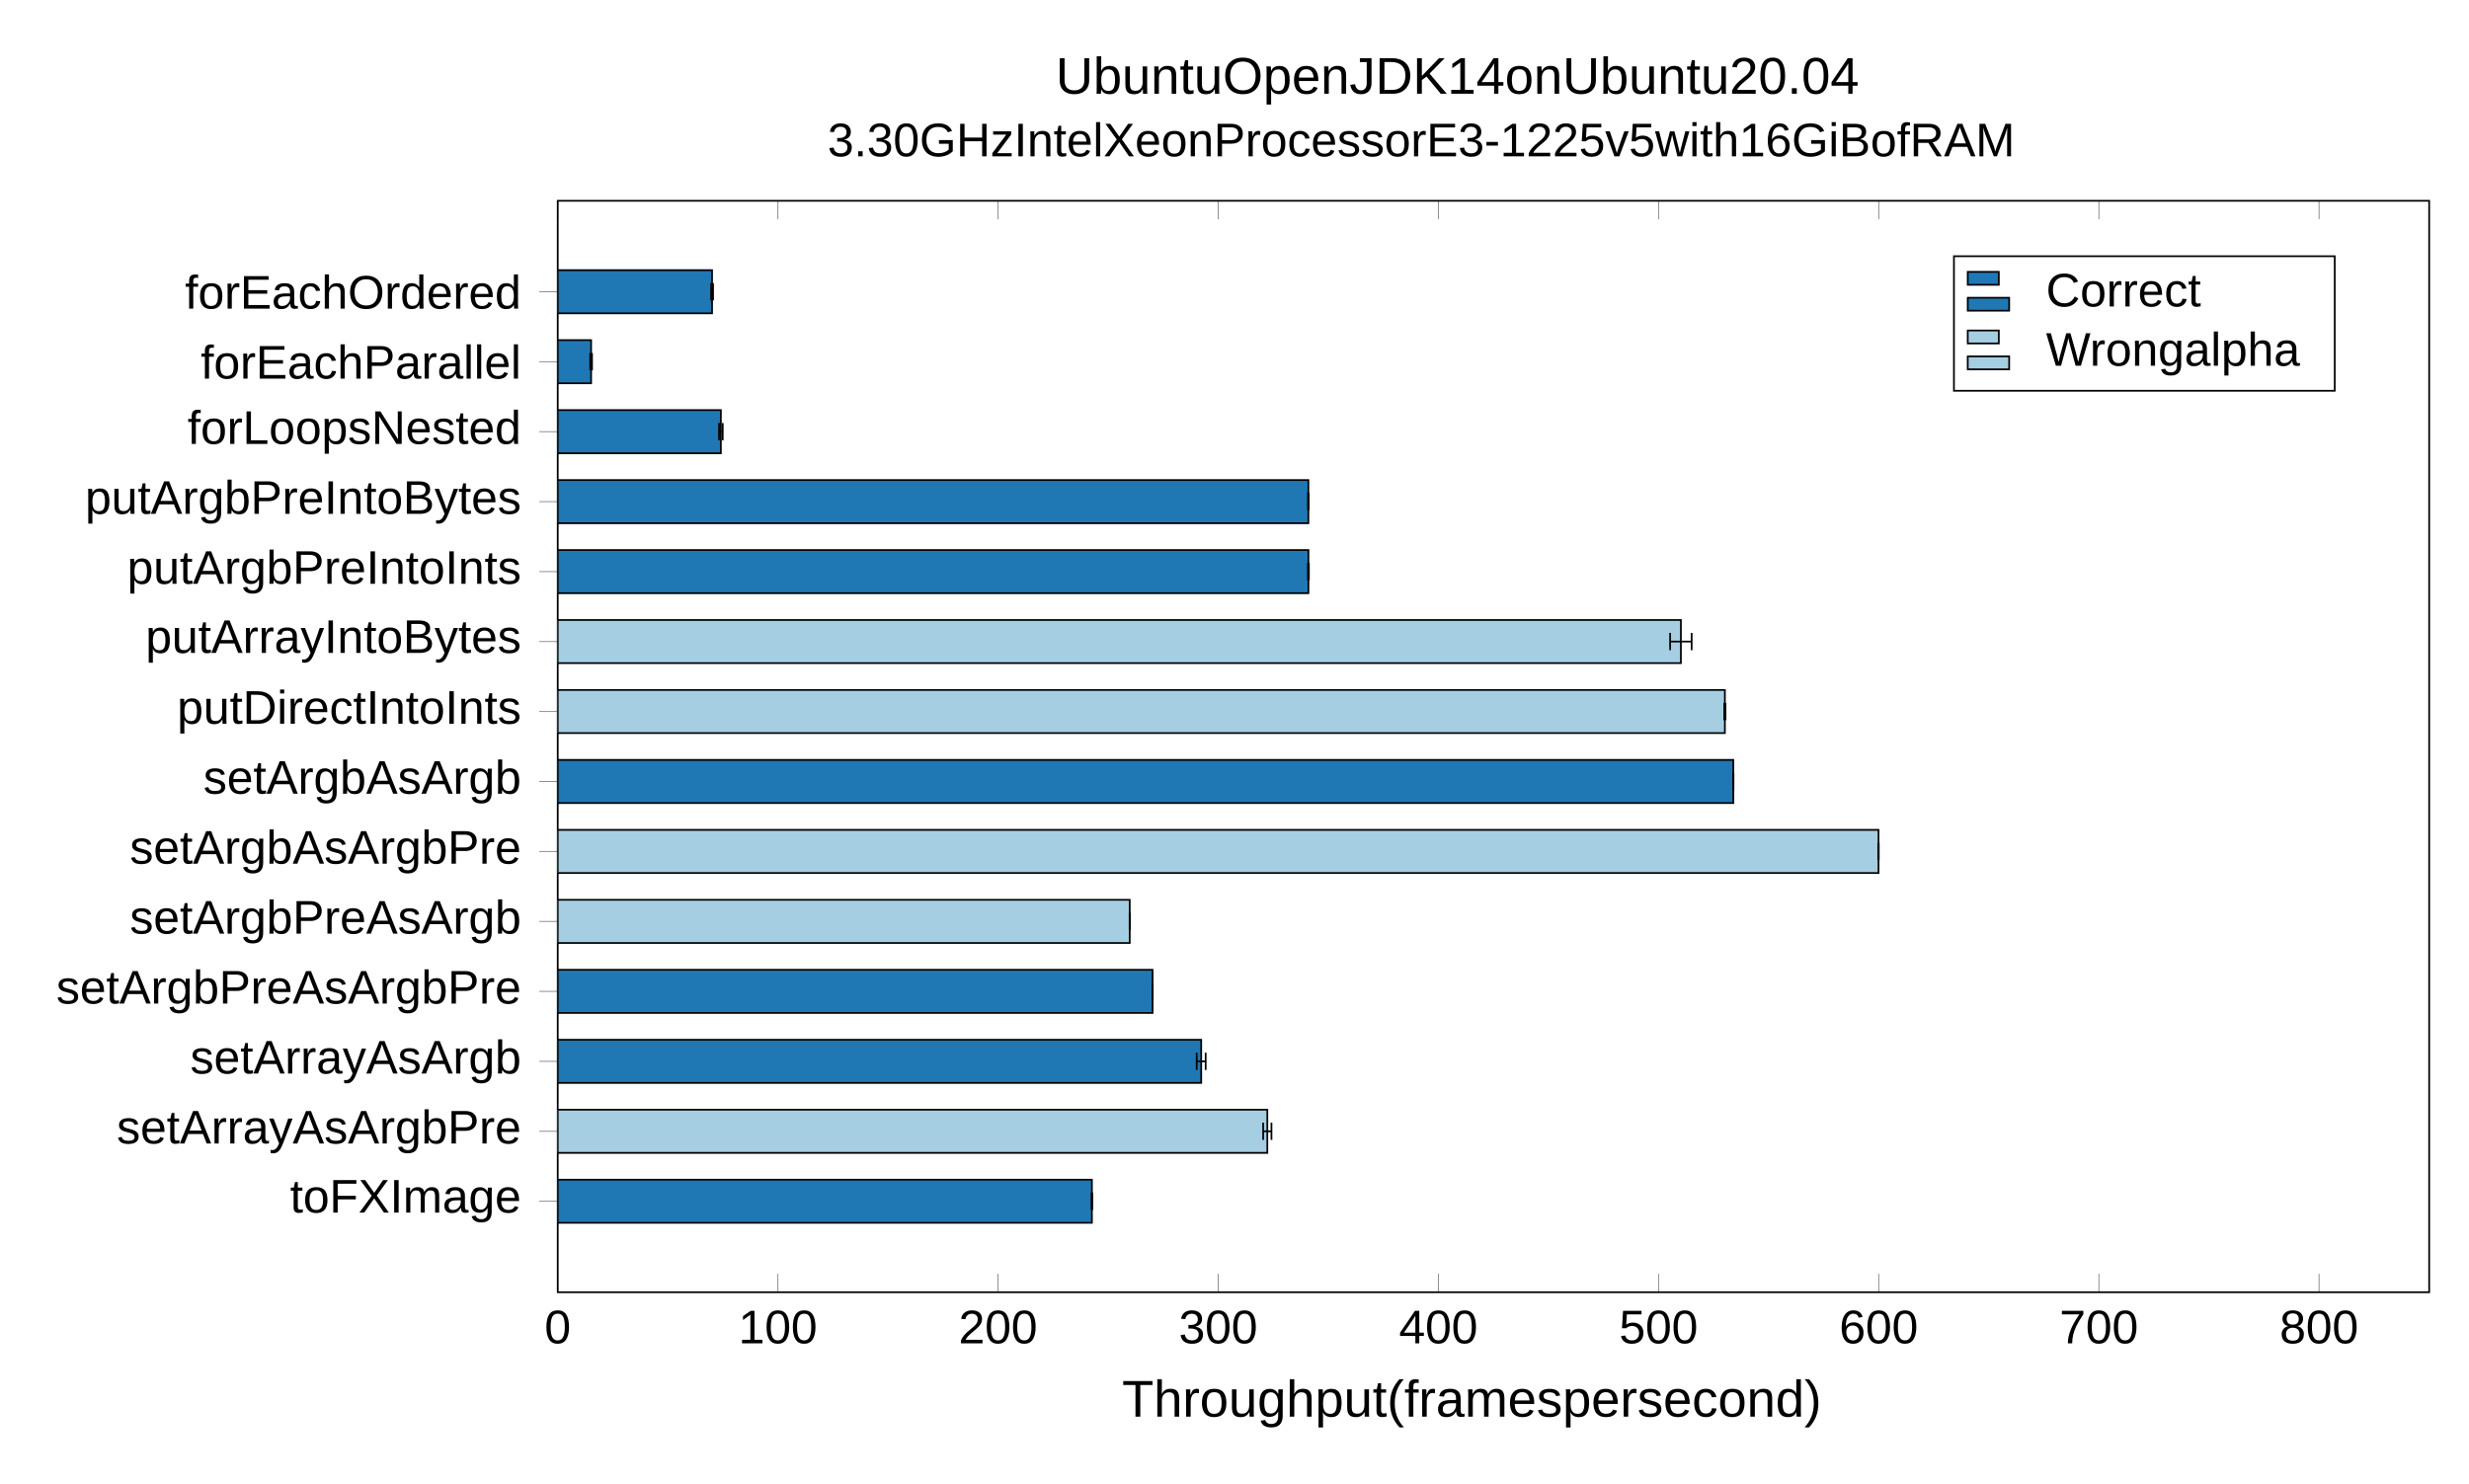
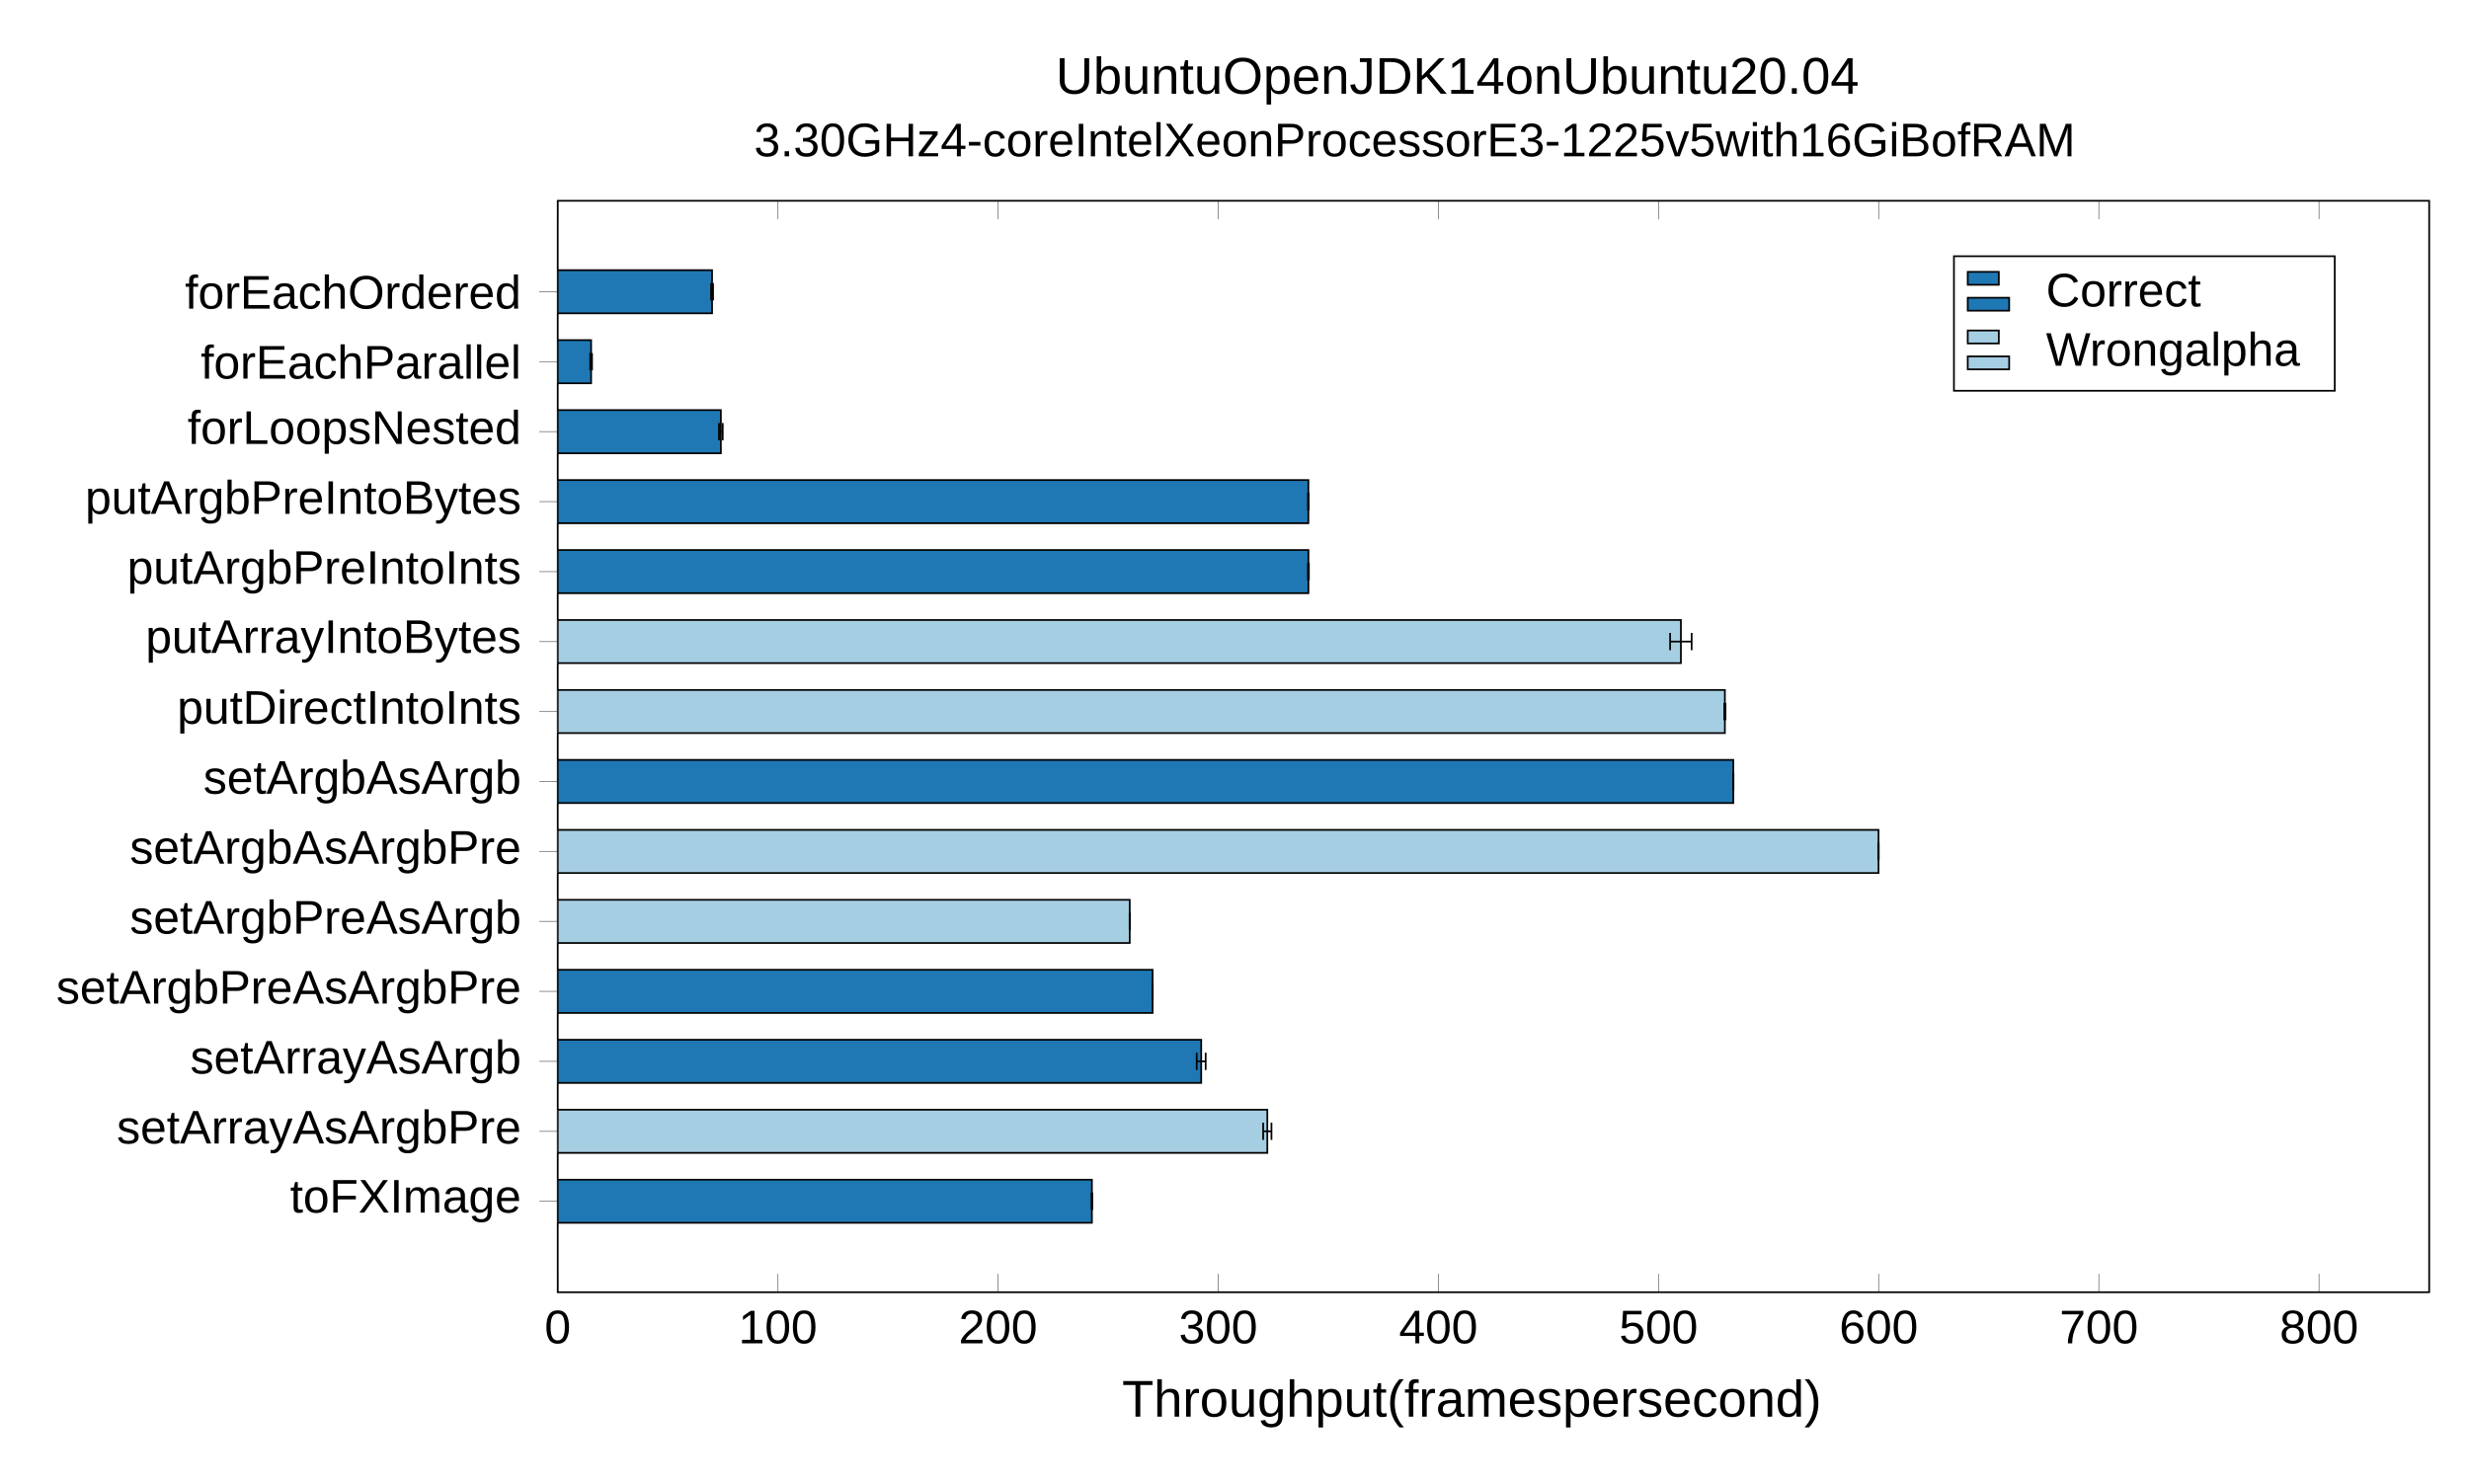
<svg xmlns="http://www.w3.org/2000/svg" height="456.752" viewBox="0 0 759.912 456.752" width="759.912">
  <clipPath id="a">
    <path d="m0 21.001h431.998v-252.001h-431.998z" />
  </clipPath>
  <g transform="matrix(1.333333 0 0 -1.333333 171.6573 89.81601)">
    <path d="m0 21.001v-4.252m50.823 4.252v-4.252m50.823 4.252v-4.252m50.823 4.252v-4.252m50.823 4.252v-4.252m50.823 4.252v-4.252m50.823 4.252v-4.252m50.823 4.252v-4.252m50.823 4.252v-4.252m-406.586-247.749v4.252m50.823-4.252v4.252m50.823-4.252v4.252m50.823-4.252v4.252m50.823-4.252v4.252m50.823-4.252v4.252m50.823-4.252v4.252m50.823-4.252v4.252m50.823-4.252v4.252" fill="none" stroke="#808080" stroke-miterlimit="10" stroke-width=".199" />
    <path d="m-4.252 0h4.252m-4.252-16.154h4.252m-4.252-16.154h4.252m-4.252-16.154h4.252m-4.252-16.154h4.252m-4.252-16.154h4.252m-4.252-16.154h4.252m-4.252-16.154h4.252m-4.252-16.154h4.252m-4.252-16.154h4.252m-4.252-16.154h4.252m-4.252-16.154h4.252m-4.252-16.154h4.252m-4.252-16.154h4.252" fill="none" stroke="#808080" stroke-miterlimit="10" stroke-width=".199" />
    <path d="m0 21.001v-252.001h431.998v252.001z" fill="none" stroke="#000" stroke-miterlimit="10" stroke-width=".399" />
    <g font-family="Arimo,Liberation Sans,Arial,sans-serif" font-size="10.909">
      <text transform="matrix(1 0 0 -1 -3.034 -242.799)">
        <tspan x="0" y="0">0</tspan>
      </text>
      <text transform="matrix(1 0 0 -1 41.722 -242.799)">
        <tspan x="0 6.068 12.135" y="0">100</tspan>
      </text>
      <text transform="matrix(1 0 0 -1 92.544 -242.799)">
        <tspan x="0 6.068 12.135" y="0">200</tspan>
      </text>
      <text transform="matrix(1 0 0 -1 143.367 -242.799)">
        <tspan x="0 6.068 12.135" y="0">300</tspan>
      </text>
      <text transform="matrix(1 0 0 -1 194.19 -242.799)">
        <tspan x="0 6.068 12.135" y="0">400</tspan>
      </text>
      <text transform="matrix(1 0 0 -1 245.012 -242.799)">
        <tspan x="0 6.068 12.135" y="0">500</tspan>
      </text>
      <text transform="matrix(1 0 0 -1 295.835 -242.799)">
        <tspan x="0 6.068 12.135" y="0">600</tspan>
      </text>
      <text transform="matrix(1 0 0 -1 346.657 -242.799)">
        <tspan x="0 6.068 12.135" y="0">700</tspan>
      </text>
      <text transform="matrix(1 0 0 -1 397.48 -242.799)">
        <tspan x="0 6.068 12.135" y="0">800</tspan>
      </text>
      <text transform="matrix(1 0 0 -1 -86.051 -3.899)">
        <tspan x="0 3.031 9.098 12.731 20.007 26.075 31.529 37.597 46.082 49.715 55.783 61.85 65.483 71.551" y="0">forEachOrdered</tspan>
      </text>
      <text transform="matrix(1 0 0 -1 -82.413 -20.053)">
        <tspan x="0 3.031 9.098 12.731 20.007 26.075 31.529 37.597 44.873 50.941 54.574 60.641 63.065 65.489 71.557" y="0">forEachParallel</tspan>
      </text>
      <text transform="matrix(1 0 0 -1 -85.455 -35.128)">
        <tspan x="0 3.031 9.098 12.731 18.799 24.866 30.934 37.001 42.456 50.335 56.402 61.857 64.887 70.955" y="0">forLoopsNested</tspan>
      </text>
      <text transform="matrix(1 0 0 -1 -109.1 -51.281)">
        <tspan x="0 6.068 12.135 15.166 22.442 26.075 32.143 38.21 45.487 49.119 55.187 58.217 64.285 67.316 73.383 80.66 86.114 89.145 95.212" y="0">putArgbPreIntoBytes</tspan>
      </text>
      <text transform="matrix(1 0 0 -1 -99.4 -67.435)">
        <tspan x="0 6.068 12.135 15.166 22.442 26.075 32.143 38.21 45.487 49.119 55.187 58.217 64.285 67.316 73.383 76.414 82.481 85.512" y="0">putArgbPreIntoInts</tspan>
      </text>
      <text transform="matrix(1 0 0 -1 -95.144 -83.389)">
        <tspan x="0 6.068 12.135 15.166 22.442 26.075 29.708 35.775 41.23 44.26 50.328 53.359 59.426 66.703 72.157 75.188 81.255" y="0">putArrayIntoBytes</tspan>
      </text>
      <text transform="matrix(1 0 0 -1 -87.868 -99.742)">
        <tspan x="0 6.068 12.135 15.166 23.044 25.468 29.101 35.169 40.623 43.654 46.684 52.752 55.783 61.85 64.881 70.948 73.979" y="0">putDirectIntoInts</tspan>
      </text>
      <text transform="matrix(1 0 0 -1 -81.806 -115.896)">
        <tspan x="0 5.455 11.522 14.553 21.829 25.462 31.529 37.597 44.873 50.328 57.604 61.237 67.305" y="0">setArgbAsArgb</tspan>
      </text>
      <text transform="matrix(1 0 0 -1 -98.782 -132.049)">
        <tspan x="0 5.455 11.522 14.553 21.829 25.462 31.529 37.597 44.873 50.328 57.604 61.237 67.305 73.372 80.649 84.281" y="0">setArgbAsArgbPre</tspan>
      </text>
      <text transform="matrix(1 0 0 -1 -98.782 -148.203)">
        <tspan x="0 5.455 11.522 14.553 21.829 25.462 31.529 37.597 44.873 48.506 54.574 61.85 67.305 74.581 78.214 84.281" y="0">setArgbPreAsArgb</tspan>
      </text>
      <text transform="matrix(1 0 0 -1 -115.758 -164.356)">
        <tspan x="0 5.455 11.522 14.553 21.829 25.462 31.529 37.597 44.873 48.506 54.574 61.85 67.305 74.581 78.214 84.281 90.349 97.625 101.258" y="0">setArgbPreAsArgbPre</tspan>
      </text>
      <text transform="matrix(1 0 0 -1 -84.826 -180.51)">
        <tspan x="0 5.455 11.522 14.553 21.829 25.462 29.095 35.162 40.617 47.893 53.348 60.624 64.257 70.324" y="0">setArrayAsArgb</tspan>
      </text>
      <text transform="matrix(1 0 0 -1 -101.802 -196.663)">
        <tspan x="0 5.455 11.522 14.553 21.829 25.462 29.095 35.162 40.617 47.893 53.348 60.624 64.257 70.324 76.392 83.668 87.301" y="0">setArrayAsArgbPre</tspan>
      </text>
      <text transform="matrix(1 0 0 -1 -61.794 -212.617)">
        <tspan x="0 3.031 9.098 15.761 23.038 26.068 35.156 41.223 47.291" y="0">toFXImage</tspan>
      </text>
    </g>
    <g clip-path="url(#a)" stroke="#000" stroke-miterlimit="10" stroke-width=".399">
      <path d="m0-4.981h35.627v9.963h-35.627z" fill="#1f78b4" />
      <path d="m35.627 0h.23" fill="#1f78b4" />
      <path d="m0 1.993v-3.985" fill="none" transform="translate(35.856)" />
      <path d="m35.627 0h-.23" fill="#1f78b4" />
      <path d="m0 1.993v-3.985" fill="none" transform="matrix(-1 0 0 -1 35.396 -.001)" />
      <path d="m0-21.135h7.708v9.963h-7.708z" fill="#1f78b4" />
      <path d="m7.708-16.154h.206" fill="#1f78b4" />
      <path d="m0 1.993v-3.985" fill="none" transform="translate(7.915 -16.154)" />
      <path d="m7.708-16.154h-.206" fill="#1f78b4" />
      <path d="m0 1.993v-3.985" fill="none" transform="matrix(-1 0 0 -1 7.502 -16.153)" />
      <path d="m0-37.289h37.657v9.963h-37.657z" fill="#1f78b4" />
      <path d="m37.657-32.308h.427" fill="#1f78b4" />
      <path d="m0 1.993v-3.985" fill="none" transform="translate(38.083 -32.307)" />
      <path d="m37.657-32.308h-.427" fill="#1f78b4" />
      <path d="m0 1.993v-3.985" fill="none" transform="matrix(-1 0 0 -1 37.229 -32.308)" />
      <path d="m0-53.443h173.276v9.963h-173.276z" fill="#1f78b4" />
      <path d="m173.276-48.461h.081" fill="#1f78b4" />
      <path d="m0 1.993v-3.985" fill="none" transform="translate(173.355 -48.461)" />
      <path d="m173.276-48.461h-.081" fill="#1f78b4" />
      <path d="m0 1.993v-3.985" fill="none" transform="matrix(-1 0 0 -1 173.192 -48.46)" />
      <path d="m0-69.596h173.287v9.963h-173.287z" fill="#1f78b4" />
      <path d="m173.287-64.615h.106" fill="#1f78b4" />
      <path d="m0 1.993v-3.985" fill="none" transform="translate(173.391 -64.614)" />
      <path d="m173.287-64.615h-.106" fill="#1f78b4" />
      <path d="m0 1.993v-3.985" fill="none" transform="matrix(-1 0 0 -1 173.179 -64.615)" />
      <path d="m0-85.75h259.27v9.963h-259.27z" fill="#a6cee3" />
      <path d="m259.27-80.769h2.484" fill="#a6cee3" />
      <path d="m0 1.993v-3.985" fill="none" transform="translate(261.751 -80.768)" />
      <path d="m259.27-80.769h-2.484" fill="#a6cee3" />
      <path d="m0 1.993v-3.985" fill="none" transform="matrix(-1 0 0 -1 256.783 -80.769)" />
      <path d="m0-101.904h269.421v9.963h-269.421z" fill="#a6cee3" />
      <path d="m269.421-96.923h.141" fill="#a6cee3" />
      <path d="m0 1.993v-3.985" fill="none" transform="translate(269.558 -96.922)" />
      <path d="m269.421-96.923h-.141" fill="#a6cee3" />
      <path d="m0 1.993v-3.985" fill="none" transform="matrix(-1 0 0 -1 269.276 -96.921)" />
      <path d="m0-118.058h271.366v9.963h-271.366z" fill="#1f78b4" />
      <path d="m271.366-113.076h.042" fill="#1f78b4" />
      <path d="m0 1.993v-3.985" fill="none" transform="translate(271.404 -113.075)" />
      <path d="m271.366-113.076h-.042" fill="#1f78b4" />
      <path d="m0 1.993v-3.985" fill="none" transform="matrix(-1 0 0 -1 271.321 -113.076)" />
      <path d="m0-134.212h304.884v9.963h-304.884z" fill="#a6cee3" />
      <path d="m304.884-129.23h.055" fill="#a6cee3" />
      <path d="m0 1.993v-3.985" fill="none" transform="translate(304.936 -129.229)" />
      <path d="m304.884-129.23h-.055" fill="#a6cee3" />
      <path d="m0 1.993v-3.985" fill="none" transform="matrix(-1 0 0 -1 304.825 -129.228)" />
      <path d="m0-150.365h132.038v9.963h-132.038z" fill="#a6cee3" />
      <path d="m132.038-145.384h.025" fill="#a6cee3" />
      <path d="m0 1.993v-3.985" fill="none" transform="translate(132.061 -145.382)" />
      <path d="m132.038-145.384h-.025" fill="#a6cee3" />
      <path d="m0 1.993v-3.985" fill="none" transform="matrix(-1 0 0 -1 132.011 -145.383)" />
      <path d="m0-166.519h137.318v9.963h-137.318z" fill="#1f78b4" />
      <path d="m137.318-161.538h.03" fill="#1f78b4" />
      <path d="m0 1.993v-3.985" fill="none" transform="translate(137.346 -161.536)" />
      <path d="m137.318-161.538h-.03" fill="#1f78b4" />
      <path d="m0 1.993v-3.985" fill="none" transform="matrix(-1 0 0 -1 137.285 -161.535)" />
      <path d="m0-182.673h148.537v9.963h-148.537z" fill="#1f78b4" />
      <path d="m148.537-177.692h1.033" fill="#1f78b4" />
      <path d="m0 1.993v-3.985" fill="none" transform="translate(149.568 -177.689)" />
      <path d="m148.537-177.692h-1.033" fill="#1f78b4" />
      <path d="m0 1.993v-3.985" fill="none" transform="matrix(-1 0 0 -1 147.502 -177.69)" />
      <path d="m0-198.827h163.799v9.963h-163.799z" fill="#a6cee3" />
      <path d="m163.799-193.845h.959" fill="#a6cee3" />
      <path d="m0 1.993v-3.985" fill="none" transform="translate(164.756 -193.843)" />
      <path d="m163.799-193.845h-.959" fill="#a6cee3" />
      <path d="m0 1.993v-3.985" fill="none" transform="matrix(-1 0 0 -1 162.838 -193.842)" />
      <path d="m0-214.98h123.306v9.963h-123.306z" fill="#1f78b4" />
      <path d="m123.306-209.999h.065" fill="#1f78b4" />
      <path d="m0 1.993v-3.985" fill="none" transform="translate(123.37 -209.997)" />
      <path d="m123.306-209.999h-.065" fill="#1f78b4" />
      <path d="m0 1.993v-3.985" fill="none" transform="matrix(-1 0 0 -1 123.24 -209.996)" />
    </g>
  </g>
  <g font-family="Arimo,Liberation Sans,Arial,sans-serif">
    <text font-size="11.955" transform="matrix(1.333333 0 0 1.333333 345.3573 436.1307)">
      <tspan x="0 7.302 13.952 17.933 24.582 31.232 37.881 44.531 51.18 57.83 64.462 68.443 71.764 75.746 82.395 92.354 99.003 108.304 114.954 121.603 128.908 134.885 141.535 147.512 154.162 160.811 167.461" y="0">Throughput(framespersecond)</tspan>
    </text>
    <text font-size="11.955" transform="matrix(1.333333 0 0 1.333333 324.9507 28.86268)">
      <tspan x="0 8.634 15.283 21.933 28.582 31.904 41.865 51.163 57.813 64.462 71.112 77.089 85.723 97.021 103.67 113.643 120.293 130.254 138.888 145.537 152.187 158.836 162.158 172.131 178.78 185.429 188.751 195.4" y="0">UbuntuOpenJDK14onUbuntu20.04</tspan>
    </text>
-     <text font-size="10.909" transform="matrix(1.333333 0 0 1.333333 254.7053 48.12401)">
-       <tspan x="0 6.068 9.098 15.166 24.255 32.74 40.619 49.106 52.137 58.204 61.235 67.303 72.759 80.036 86.103 92.171 101.271 108.548 112.18 118.248 123.703 129.77 135.225 140.679 146.747 153.401 160.678 166.745 170.378 176.446 182.513 188.581 197.681 203.136 212.236 220.115 222.539 225.569 234.659 240.727 249.827 258.312 260.736 271.045 277.113 283.176 291.055 298.331" y="0">3.30GHzIntelXeonProcessorE3-1225v5with16GiBofRAM</tspan>
+     <text font-size="10.909" transform="matrix(1.333333 0 0 1.333333 232.0707 48.12401)">
+       <tspan x="0 6.068 9.098 15.166 24.255 32.74 40.619 49.106 55.174 58.807 64.261 70.329 73.961 83.062 86.092 92.16 95.191 101.258 106.715 113.991 120.059 126.127 135.216 142.492 146.125 152.193 157.647 163.715 169.169 174.624 180.692 187.357 194.633 200.701 204.334 210.401 216.469 222.537 231.637 237.092 246.181 254.06 256.484 259.514 268.615 274.682 283.783 292.268 294.692 305.001 311.068 317.121 324.999 332.276" y="0">3.30GHz4-coreIntelXeonProcessorE3-1225v5with16GiBofRAM</tspan>
    </text>
  </g>
  <path d="m322.298-22.863h87.899v31.064h-87.899z" fill="none" stroke="#000" stroke-miterlimit="10" stroke-width=".399" transform="matrix(1.333333 0 0 -1.333333 171.6573 89.81601)" />
  <path d="m0-3.885h9.564v2.989h-9.564zm0 5.978h7.173v2.989h-7.173z" fill="#1f78b4" stroke="#000" stroke-miterlimit="10" stroke-width=".399" transform="matrix(1.333333 0 0 -1.333333 605.6333 90.46801)" />
  <text font-family="Arimo,Liberation Sans,Arial,sans-serif" font-size="10.909" transform="matrix(1.333333 0 0 1.333333 629.7293 94.35068)">
    <tspan x="0 7.879 13.946 17.579 21.212 27.279 32.734" y="0">Correct</tspan>
  </text>
  <path d="m0-3.885h9.564v2.989h-9.564zm0 5.978h7.173v2.989h-7.173z" fill="#a6cee3" stroke="#000" stroke-miterlimit="10" stroke-width=".399" transform="matrix(1.333333 0 0 -1.333333 605.6333 108.5213)" />
  <text font-family="Arimo,Liberation Sans,Arial,sans-serif" font-size="10.909" transform="matrix(1.333333 0 0 1.333333 629.7293 112.596)">
    <tspan x="0 10.1 13.732 19.8 25.868 34.957 41.025 43.449 49.516 55.584" y="0">Wrongalpha</tspan>
  </text>
</svg>
